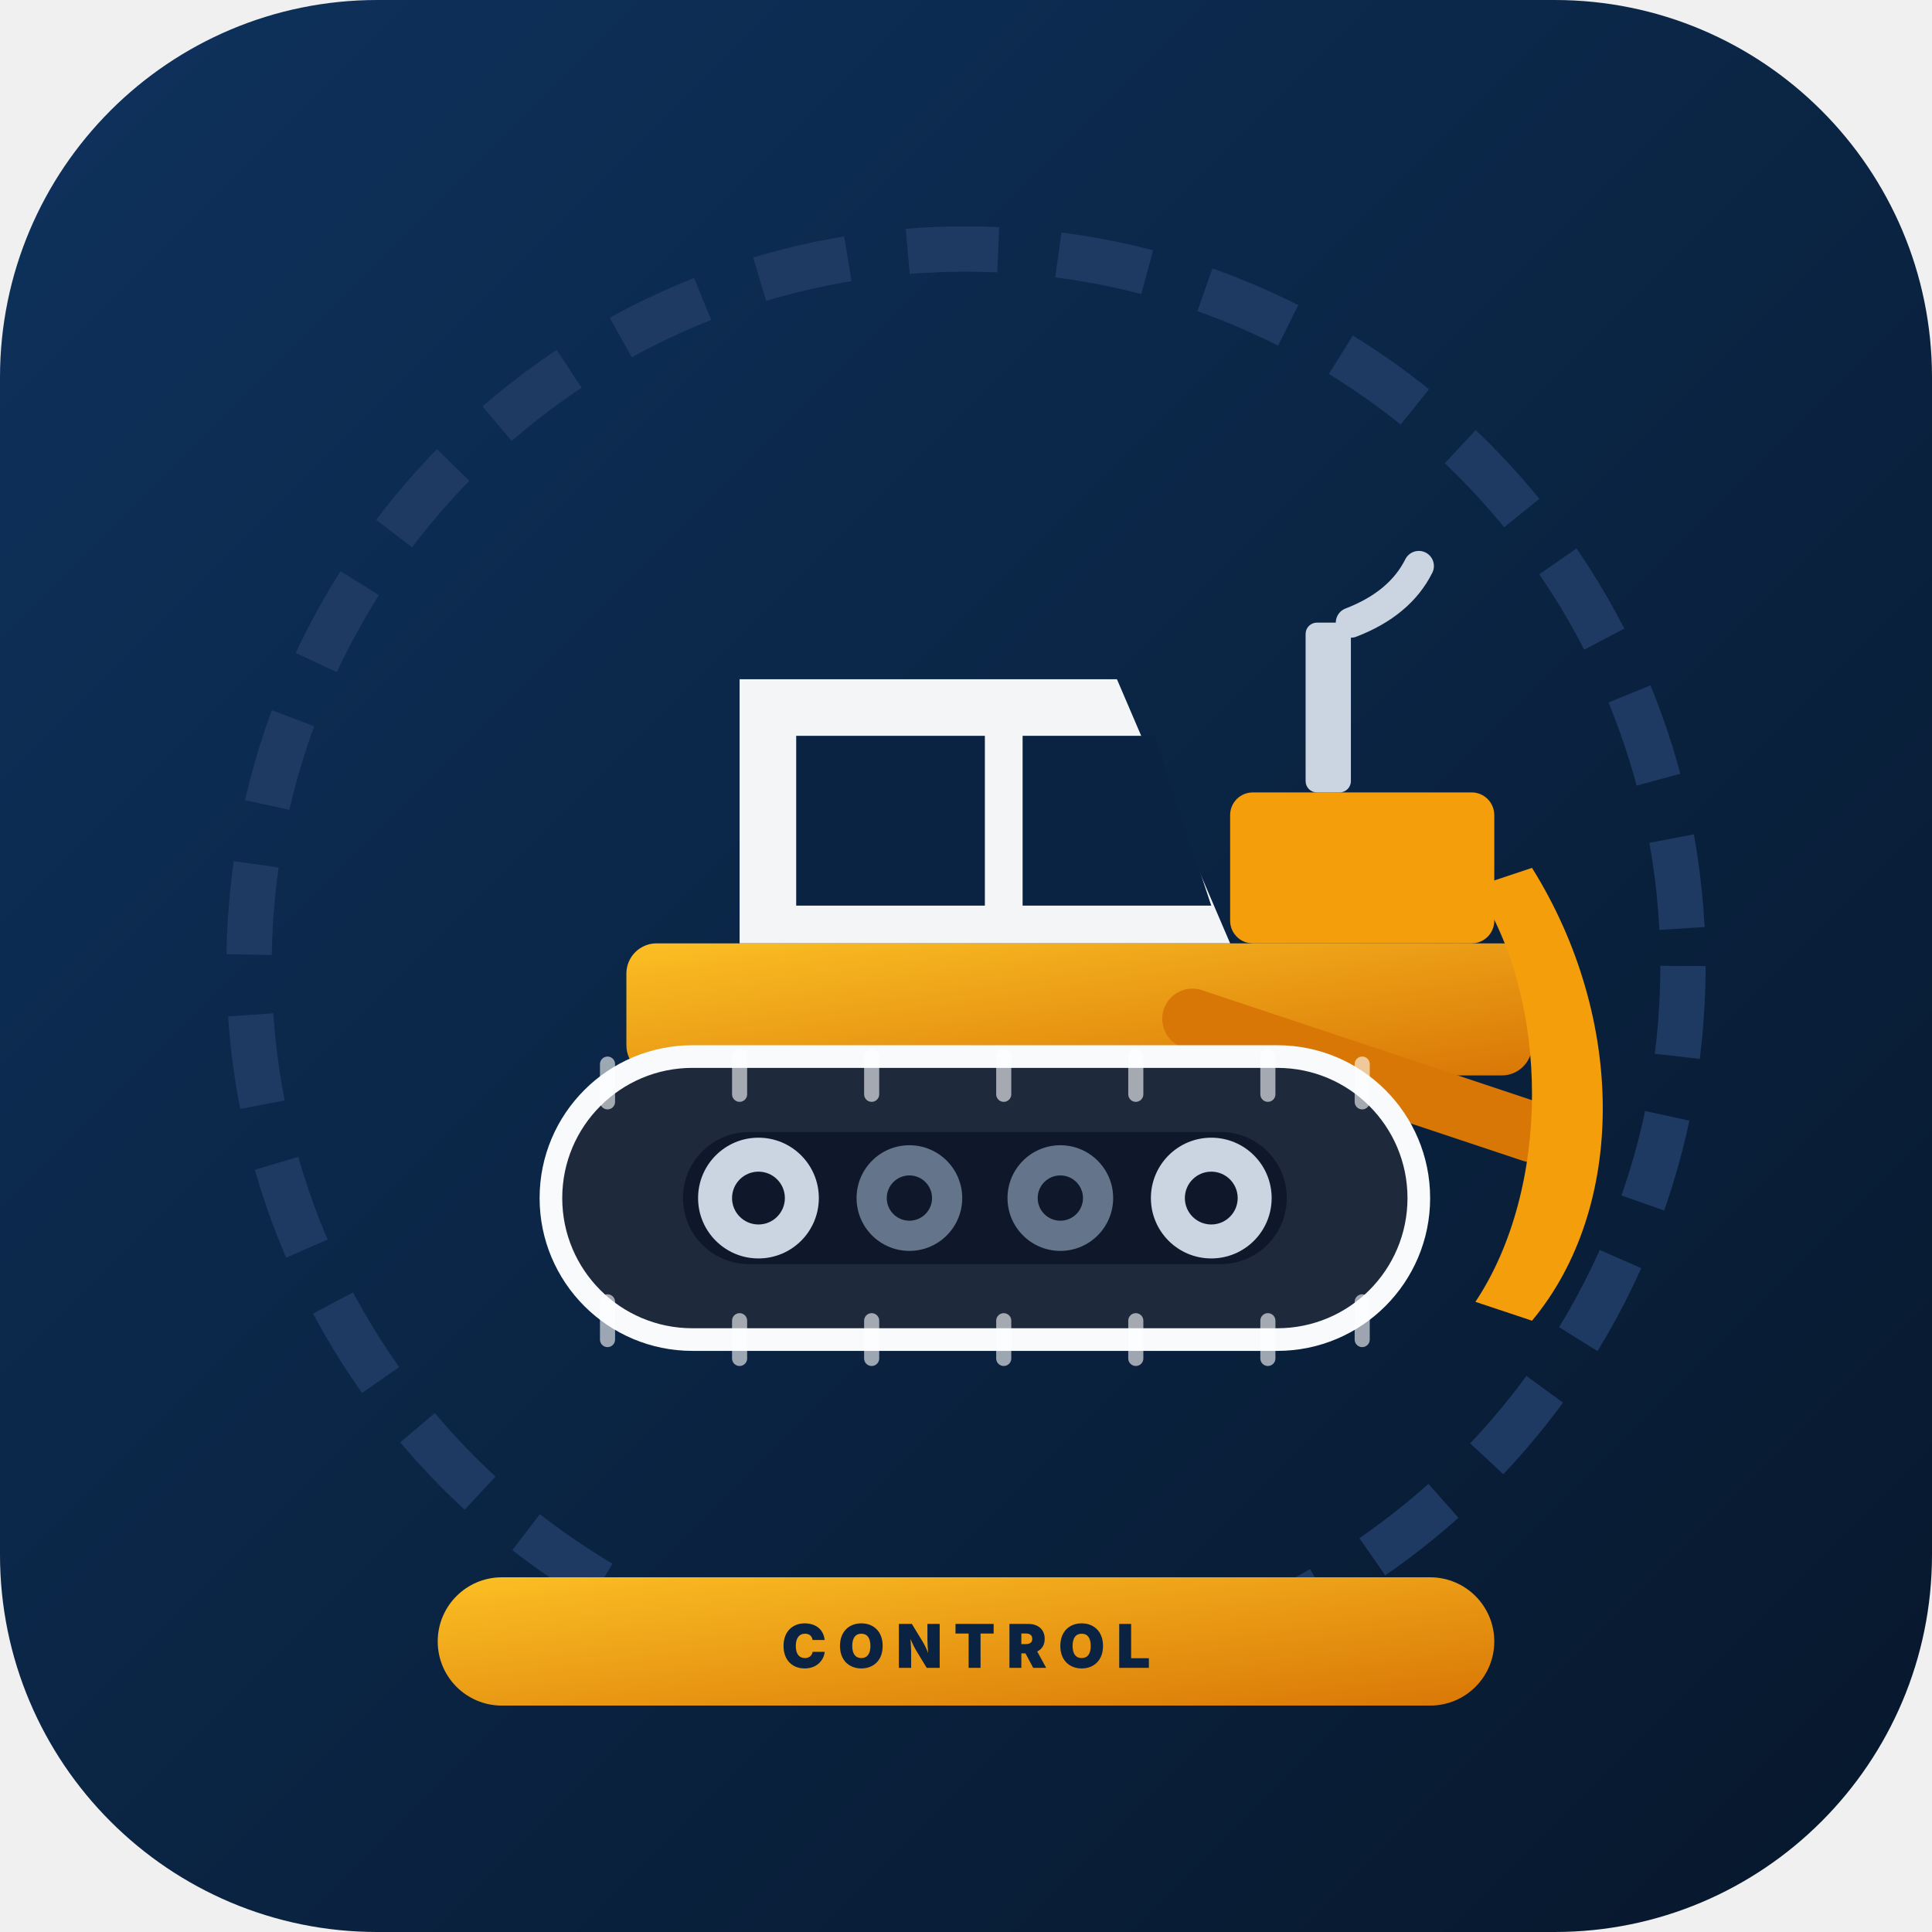
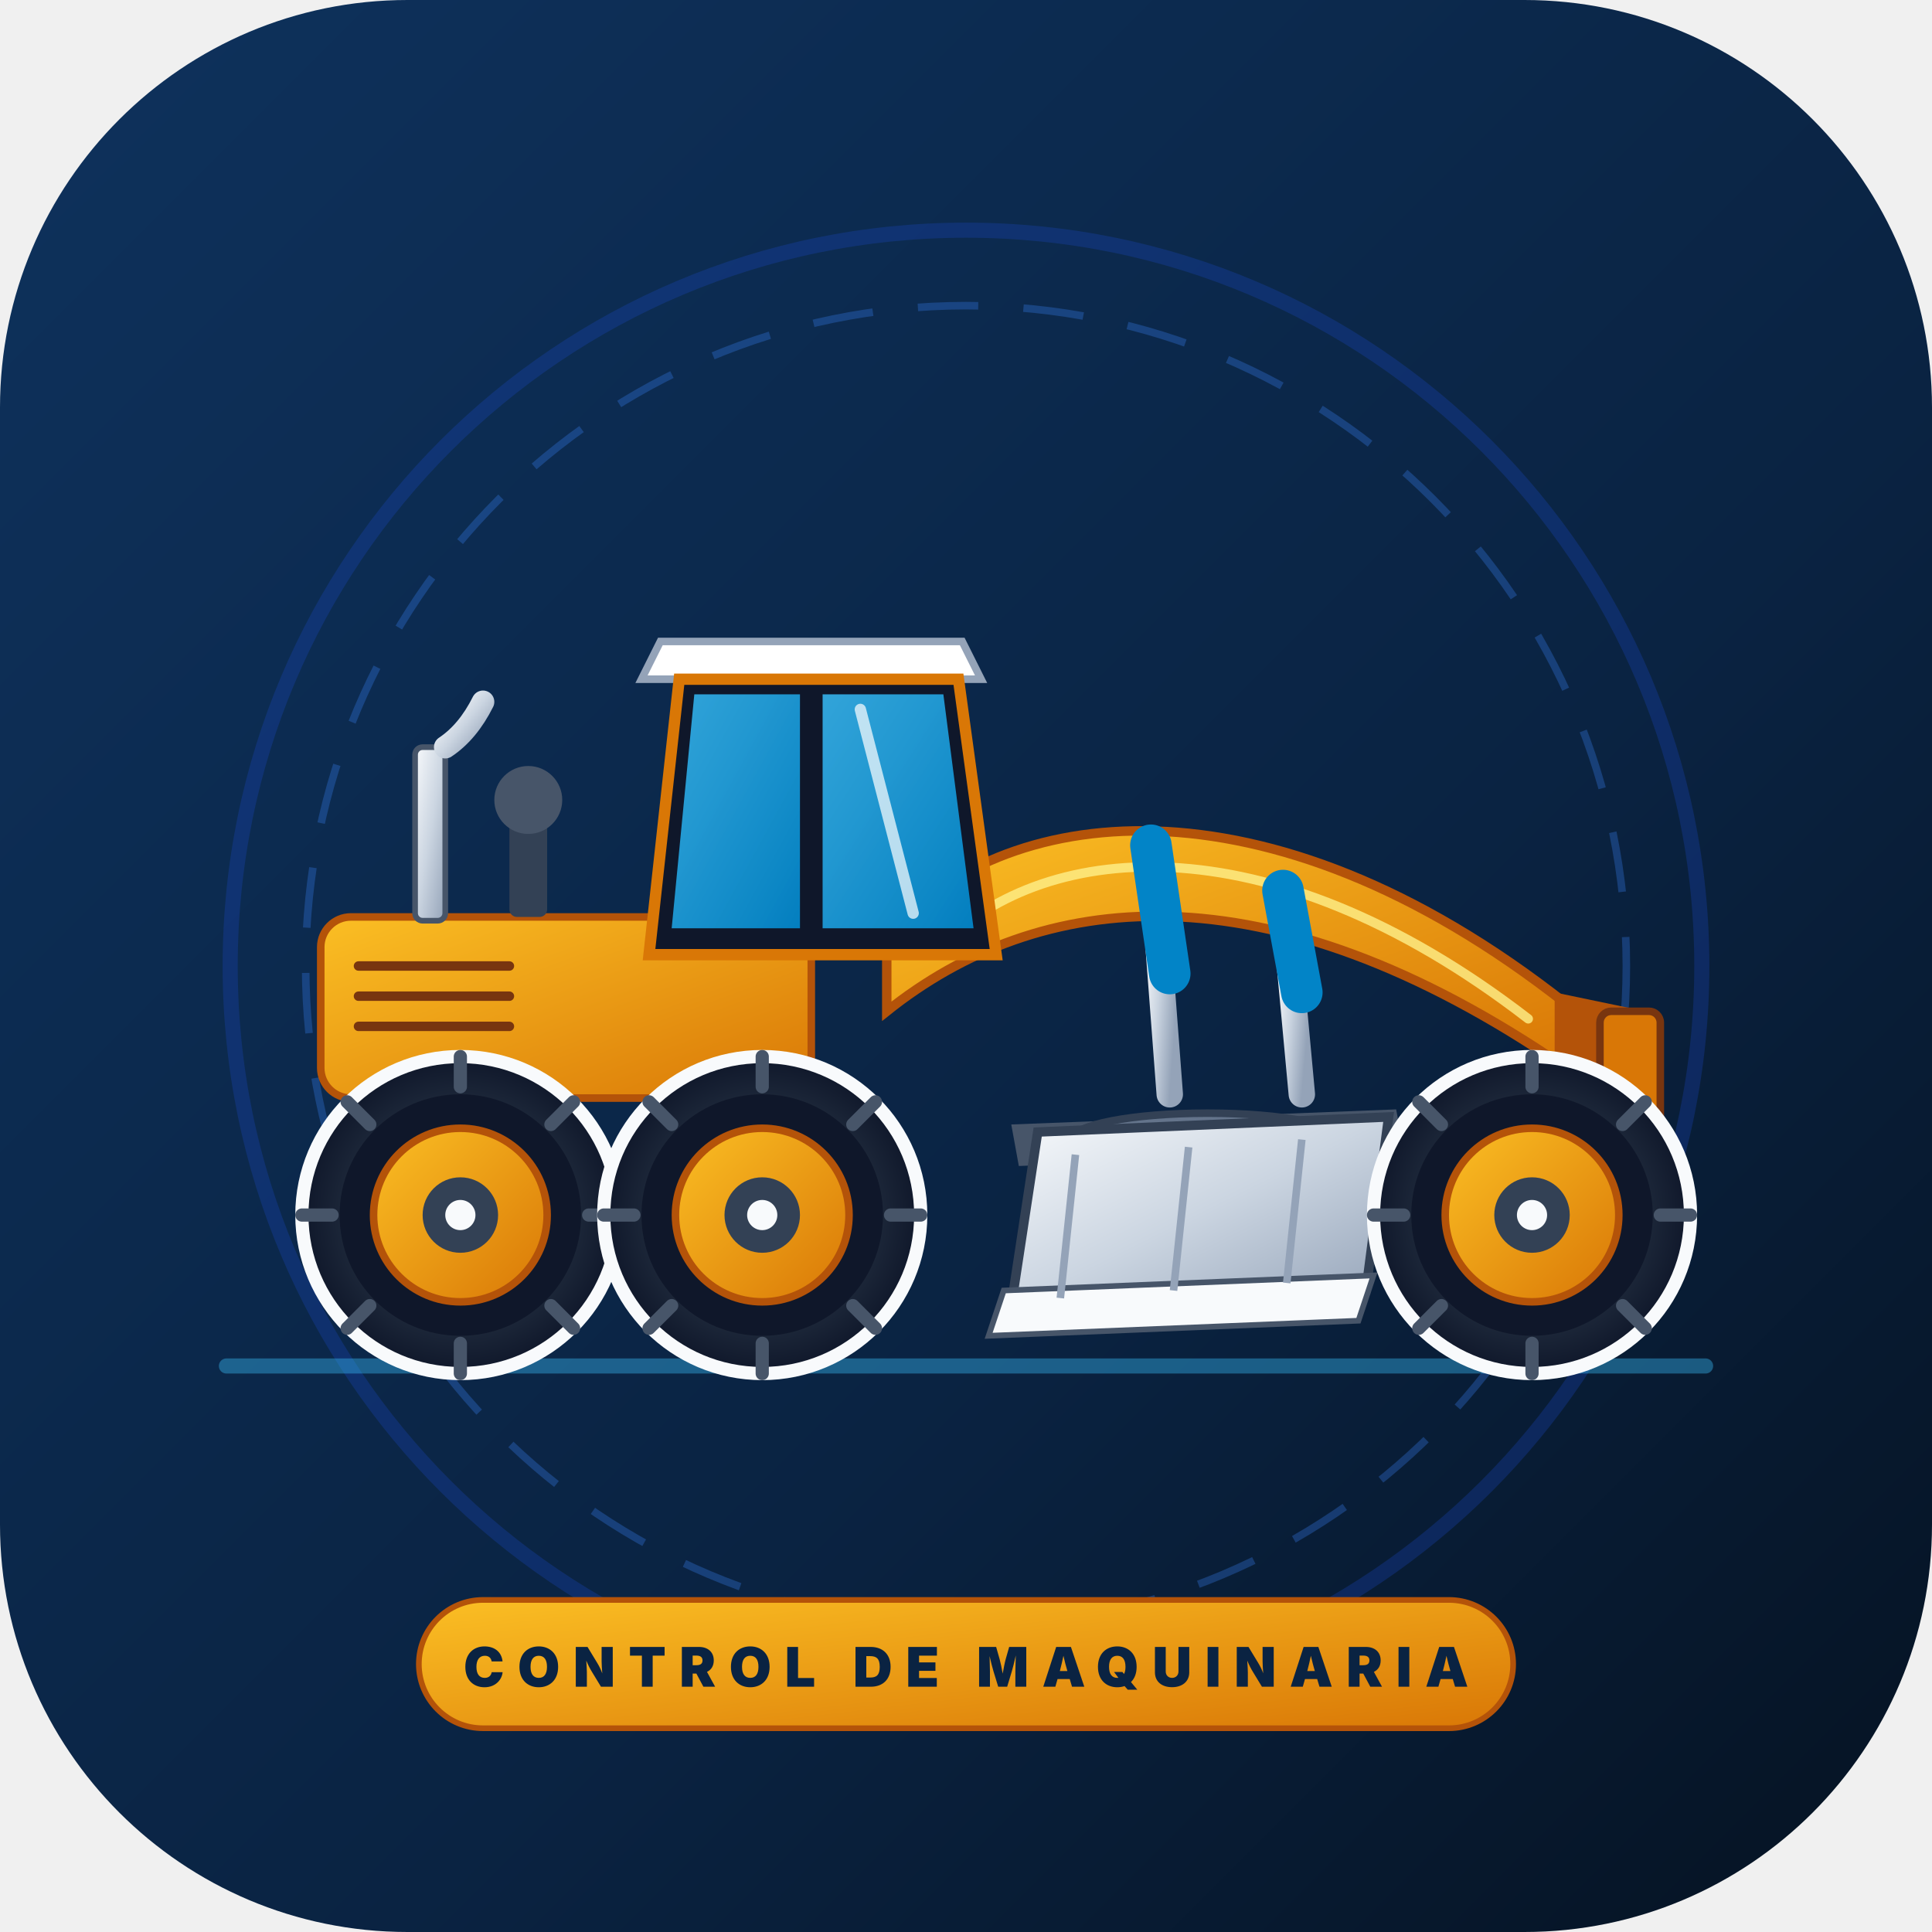
<svg xmlns="http://www.w3.org/2000/svg" viewBox="0 0 512 512" width="512" height="512">
  <defs>
    <linearGradient id="bgGrad" x1="0%" y1="0%" x2="100%" y2="100%">
      <stop offset="0%" stop-color="#0e325d" />
-       <stop offset="100%" stop-color="#07172b" />
+       <stop offset="60%" stop-color="#0a2342" />
+       <stop offset="100%" stop-color="#051221" />
    </linearGradient>
-     <linearGradient id="goldGrad" x1="0%" y1="0%" x2="100%" y2="100%">
+     <linearGradient id="graderYellow" x1="0%" y1="0%" x2="100%" y2="100%">
      <stop offset="0%" stop-color="#fbbf24" />
      <stop offset="100%" stop-color="#d97706" />
    </linearGradient>
-     <linearGradient id="blueGrad" x1="0%" y1="0%" x2="100%" y2="100%">
-       <stop offset="0%" stop-color="#3b82f6" />
-       <stop offset="100%" stop-color="#1d4ed8" />
+     <linearGradient id="steelGrad" x1="0%" y1="0%" x2="100%" y2="100%">
+       <stop offset="0%" stop-color="#f8fafc" />
+       <stop offset="50%" stop-color="#cbd5e1" />
+       <stop offset="100%" stop-color="#94a3b8" />
+     </linearGradient>
+     <radialGradient id="tireGrad" cx="50%" cy="50%" r="50%">
+       <stop offset="70%" stop-color="#1e293b" />
+       <stop offset="100%" stop-color="#0f172a" />
+     </radialGradient>
+     <linearGradient id="cabGlass" x1="0%" y1="0%" x2="100%" y2="100%">
+       <stop offset="0%" stop-color="#38bdf8" stop-opacity="0.85" />
+       <stop offset="100%" stop-color="#0284c7" stop-opacity="0.95" />
    </linearGradient>
  </defs>
-   <rect width="512" height="512" rx="100" fill="url(#bgGrad)" />
-   <g fill="none" stroke="#1e3a63" stroke-width="12" stroke-dasharray="24 16">
-     <circle cx="256" cy="256" r="190" />
-   </g>
-   <g transform="translate(76, 110)">
-     <path d="M 120 70 L 220 70 L 250 140 L 120 140 Z" fill="#ffffff" opacity="0.95" />
-     <path d="M 135 85 L 185 85 L 185 130 L 135 130 Z" fill="#0a2342" />
-     <path d="M 195 85 L 230 85 L 245 130 L 195 130 Z" fill="#0a2342" />
-     <rect x="250" y="100" width="70" height="40" rx="6" fill="#f59e0b" />
-     <rect x="90" y="140" width="240" height="35" rx="8" fill="url(#goldGrad)" />
-     <rect x="270" y="55" width="12" height="45" rx="3" fill="#cbd5e1" />
-     <path d="M 282 55 Q 295 50 300 40" stroke="#cbd5e1" stroke-width="8" stroke-linecap="round" fill="none" />
-     <path d="M 240 160 L 330 190" stroke="#d97706" stroke-width="16" stroke-linecap="round" />
-     <path d="M 330 120 C 355 160, 355 210, 330 240 L 315 235 C 335 205, 335 155, 315 125 Z" fill="#f59e0b" />
-     <rect x="70" y="170" width="230" height="75" rx="37.5" fill="#1e293b" stroke="#f8fafc" stroke-width="6" />
-     <rect x="105" y="190" width="160" height="35" rx="17.5" fill="#0f172a" />
-     <circle cx="125" cy="207.5" r="16" fill="#cbd5e1" />
-     <circle cx="125" cy="207.5" r="7" fill="#0f172a" />
-     <circle cx="165" cy="207.5" r="14" fill="#64748b" />
-     <circle cx="165" cy="207.5" r="6" fill="#0f172a" />
-     <circle cx="205" cy="207.5" r="14" fill="#64748b" />
-     <circle cx="205" cy="207.5" r="6" fill="#0f172a" />
-     <circle cx="245" cy="207.5" r="16" fill="#cbd5e1" />
-     <circle cx="245" cy="207.5" r="7" fill="#0f172a" />
-     <g stroke="#ffffff" stroke-width="4" stroke-linecap="round" opacity="0.6">
-       <line x1="85" y1="172" x2="85" y2="182" />
-       <line x1="120" y1="170" x2="120" y2="180" />
-       <line x1="155" y1="170" x2="155" y2="180" />
-       <line x1="190" y1="170" x2="190" y2="180" />
-       <line x1="225" y1="170" x2="225" y2="180" />
-       <line x1="260" y1="170" x2="260" y2="180" />
-       <line x1="285" y1="172" x2="285" y2="182" />
-       <line x1="85" y1="235" x2="85" y2="245" />
-       <line x1="120" y1="240" x2="120" y2="250" />
-       <line x1="155" y1="240" x2="155" y2="250" />
-       <line x1="190" y1="240" x2="190" y2="250" />
-       <line x1="225" y1="240" x2="225" y2="250" />
-       <line x1="260" y1="240" x2="260" y2="250" />
-       <line x1="285" y1="235" x2="285" y2="245" />
+   <rect width="512" height="512" rx="108" fill="url(#bgGrad)" />
+   <circle cx="256" cy="256" r="195" fill="none" stroke="#1d4ed8" stroke-width="4" stroke-opacity="0.25" />
+   <circle cx="256" cy="256" r="175" fill="none" stroke="#3b82f6" stroke-width="2" stroke-dasharray="16 12" stroke-opacity="0.3" />
+   <line x1="60" y1="362" x2="452" y2="362" stroke="#38bdf8" stroke-width="4" stroke-opacity="0.4" stroke-linecap="round" />
+   <g id="motoniveladora" transform="translate(0, 8)">
+     <path d="M 235 240 C 265 205, 335 195, 415 258 L 415 275 C 335 220, 275 228, 235 260 Z" fill="url(#graderYellow)" stroke="#b45309" stroke-width="2.5" />
+     <path d="M 248 244 C 275 215, 335 208, 405 262" fill="none" stroke="#fef08a" stroke-width="2.5" stroke-linecap="round" opacity="0.8" />
+     <path d="M 412 255 L 436 260 L 436 295 L 412 290 Z" fill="#b45309" />
+     <rect x="424" y="260" width="16" height="32" rx="3" fill="#d97706" stroke="#78350f" stroke-width="2" />
+     <line x1="305" y1="216" x2="310" y2="282" stroke="url(#steelGrad)" stroke-width="7" stroke-linecap="round" />
+     <line x1="305" y1="216" x2="310" y2="250" stroke="#0284c7" stroke-width="11" stroke-linecap="round" />
+     <line x1="340" y1="228" x2="345" y2="282" stroke="url(#steelGrad)" stroke-width="7" stroke-linecap="round" />
+     <line x1="340" y1="228" x2="345" y2="255" stroke="#0284c7" stroke-width="11" stroke-linecap="round" />
+     <path d="M 268 290 L 370 286 L 372 297 L 270 301 Z" fill="#475569" />
+     <ellipse cx="320" cy="294" rx="36" ry="7" fill="#64748b" stroke="#334155" stroke-width="2" />
+     <path d="M 275 292 L 368 288 L 362 334 L 268 338 Z" fill="url(#steelGrad)" stroke="#334155" stroke-width="2.5" />
+     <polygon points="266,334 364,330 360,342 262,346" fill="#f8fafc" stroke="#475569" stroke-width="1.5" />
+     <line x1="285" y1="298" x2="281" y2="336" stroke="#94a3b8" stroke-width="2" />
+     <line x1="315" y1="296" x2="311" y2="334" stroke="#94a3b8" stroke-width="2" />
+     <line x1="345" y1="294" x2="341" y2="332" stroke="#94a3b8" stroke-width="2" />
+     <rect x="85" y="235" width="130" height="48" rx="8" fill="url(#graderYellow)" stroke="#b45309" stroke-width="2" />
+     <g stroke="#78350f" stroke-width="2.5" stroke-linecap="round">
+       <line x1="95" y1="248" x2="135" y2="248" />
+       <line x1="95" y1="256" x2="135" y2="256" />
+       <line x1="95" y1="264" x2="135" y2="264" />
+     </g>
+     <rect x="110" y="190" width="8" height="46" rx="2" fill="url(#steelGrad)" stroke="#475569" stroke-width="1.5" />
+     <path d="M 118 190 Q 124 186 128 178" stroke="url(#steelGrad)" stroke-width="6" stroke-linecap="round" fill="none" />
+     <rect x="135" y="205" width="10" height="30" rx="2" fill="#334155" />
+     <circle cx="140" cy="204" r="9" fill="#475569" />
+     <path d="M 175 162 L 255 162 L 260 172 L 170 172 Z" fill="#ffffff" stroke="#94a3b8" stroke-width="2" />
+     <path d="M 180 172 L 254 172 L 264 245 L 172 245 Z" fill="#0f172a" stroke="#d97706" stroke-width="3" />
+     <path d="M 218 176 L 250 176 L 258 238 L 218 238 Z" fill="url(#cabGlass)" />
+     <path d="M 184 176 L 212 176 L 212 238 L 178 238 Z" fill="url(#cabGlass)" />
+     <line x1="228" y1="180" x2="242" y2="234" stroke="#ffffff" stroke-width="3" stroke-linecap="round" opacity="0.7" />
+     <rect x="115" y="298" width="85" height="18" rx="6" fill="#334155" stroke="#1e293b" stroke-width="2" />
+     <g transform="translate(122, 314)">
+       <circle cx="0" cy="0" r="42" fill="url(#tireGrad)" stroke="#f8fafc" stroke-width="3.5" />
+       <circle cx="0" cy="0" r="32" fill="#0f172a" />
+       <circle cx="0" cy="0" r="23" fill="url(#graderYellow)" stroke="#b45309" stroke-width="2" />
+       <circle cx="0" cy="0" r="10" fill="#334155" />
+       <circle cx="0" cy="0" r="4" fill="#f8fafc" />
+       <path d="M -30 -30 L -24 -24 M 0 -42 L 0 -34 M 30 -30 L 24 -24 M 42 0 L 34 0 M 30 30 L 24 24 M 0 42 L 0 34 M -30 30 L -24 24 M -42 0 L -34 0" stroke="#475569" stroke-width="3.5" stroke-linecap="round" />
+     </g>
+     <g transform="translate(202, 314)">
+       <circle cx="0" cy="0" r="42" fill="url(#tireGrad)" stroke="#f8fafc" stroke-width="3.5" />
+       <circle cx="0" cy="0" r="32" fill="#0f172a" />
+       <circle cx="0" cy="0" r="23" fill="url(#graderYellow)" stroke="#b45309" stroke-width="2" />
+       <circle cx="0" cy="0" r="10" fill="#334155" />
+       <circle cx="0" cy="0" r="4" fill="#f8fafc" />
+       <path d="M -30 -30 L -24 -24 M 0 -42 L 0 -34 M 30 -30 L 24 -24 M 42 0 L 34 0 M 30 30 L 24 24 M 0 42 L 0 34 M -30 30 L -24 24 M -42 0 L -34 0" stroke="#475569" stroke-width="3.5" stroke-linecap="round" />
+     </g>
+     <g transform="translate(406, 314)">
+       <line x1="0" y1="-32" x2="6" y2="0" stroke="#78350f" stroke-width="12" stroke-linecap="round" />
+       <circle cx="0" cy="0" r="42" fill="url(#tireGrad)" stroke="#f8fafc" stroke-width="3.5" />
+       <circle cx="0" cy="0" r="32" fill="#0f172a" />
+       <circle cx="0" cy="0" r="23" fill="url(#graderYellow)" stroke="#b45309" stroke-width="2" />
+       <circle cx="0" cy="0" r="10" fill="#334155" />
+       <circle cx="0" cy="0" r="4" fill="#f8fafc" />
+       <path d="M -30 -30 L -24 -24 M 0 -42 L 0 -34 M 30 -30 L 24 -24 M 42 0 L 34 0 M 30 30 L 24 24 M 0 42 L 0 34 M -30 30 L -24 24 M -42 0 L -34 0" stroke="#475569" stroke-width="3.5" stroke-linecap="round" />
    </g>
  </g>
-   <g transform="translate(256, 440)">
-     <rect x="-140" y="-22" width="280" height="34" rx="17" fill="url(#goldGrad)" />
-     <text x="0" y="2" text-anchor="middle" font-family="'Plus Jakarta Sans', system-ui, -apple-system, sans-serif" font-weight="900" font-size="16" fill="#0a2342" letter-spacing="3">CONTROL</text>
+   <g transform="translate(256, 442)">
+     <rect x="-145" y="-18" width="290" height="34" rx="17" fill="url(#graderYellow)" stroke="#b45309" stroke-width="1.5" />
+     <text x="0" y="5" text-anchor="middle" font-family="'Plus Jakarta Sans', system-ui, -apple-system, sans-serif" font-weight="900" font-size="14.5" fill="#0a2342" letter-spacing="3.5">
+       CONTROL DE MAQUINARIA
+     </text>
  </g>
</svg>
